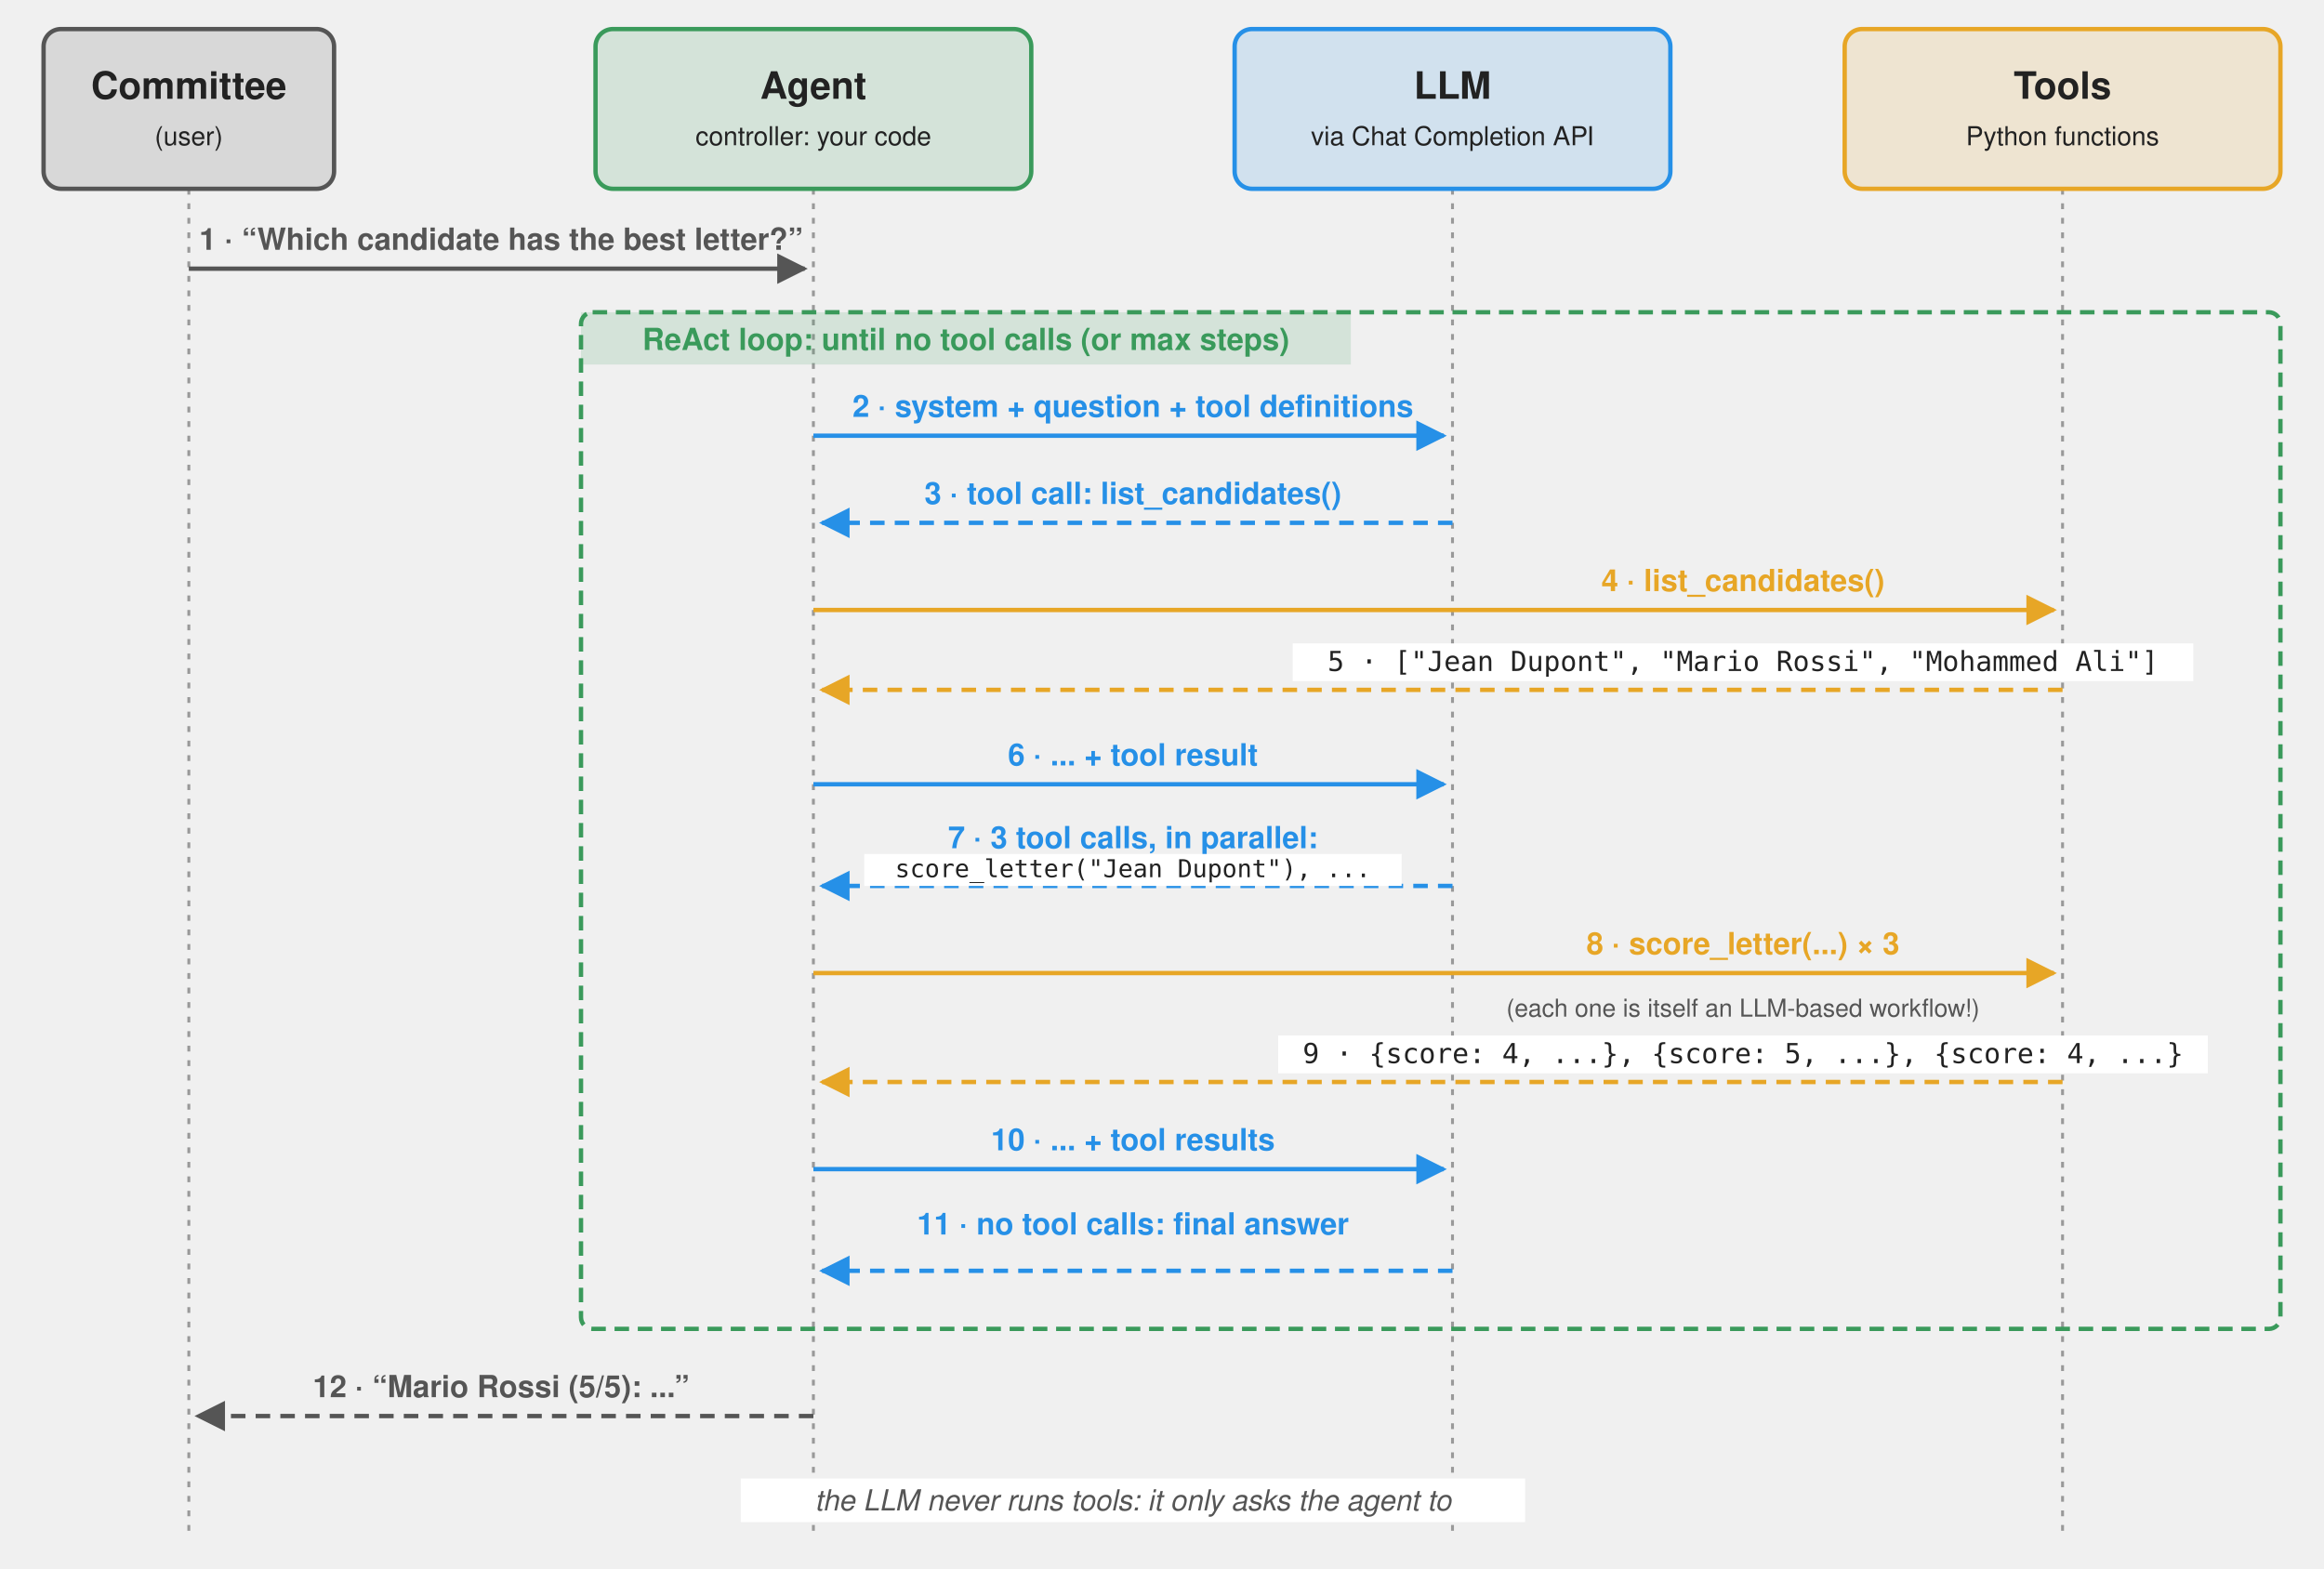
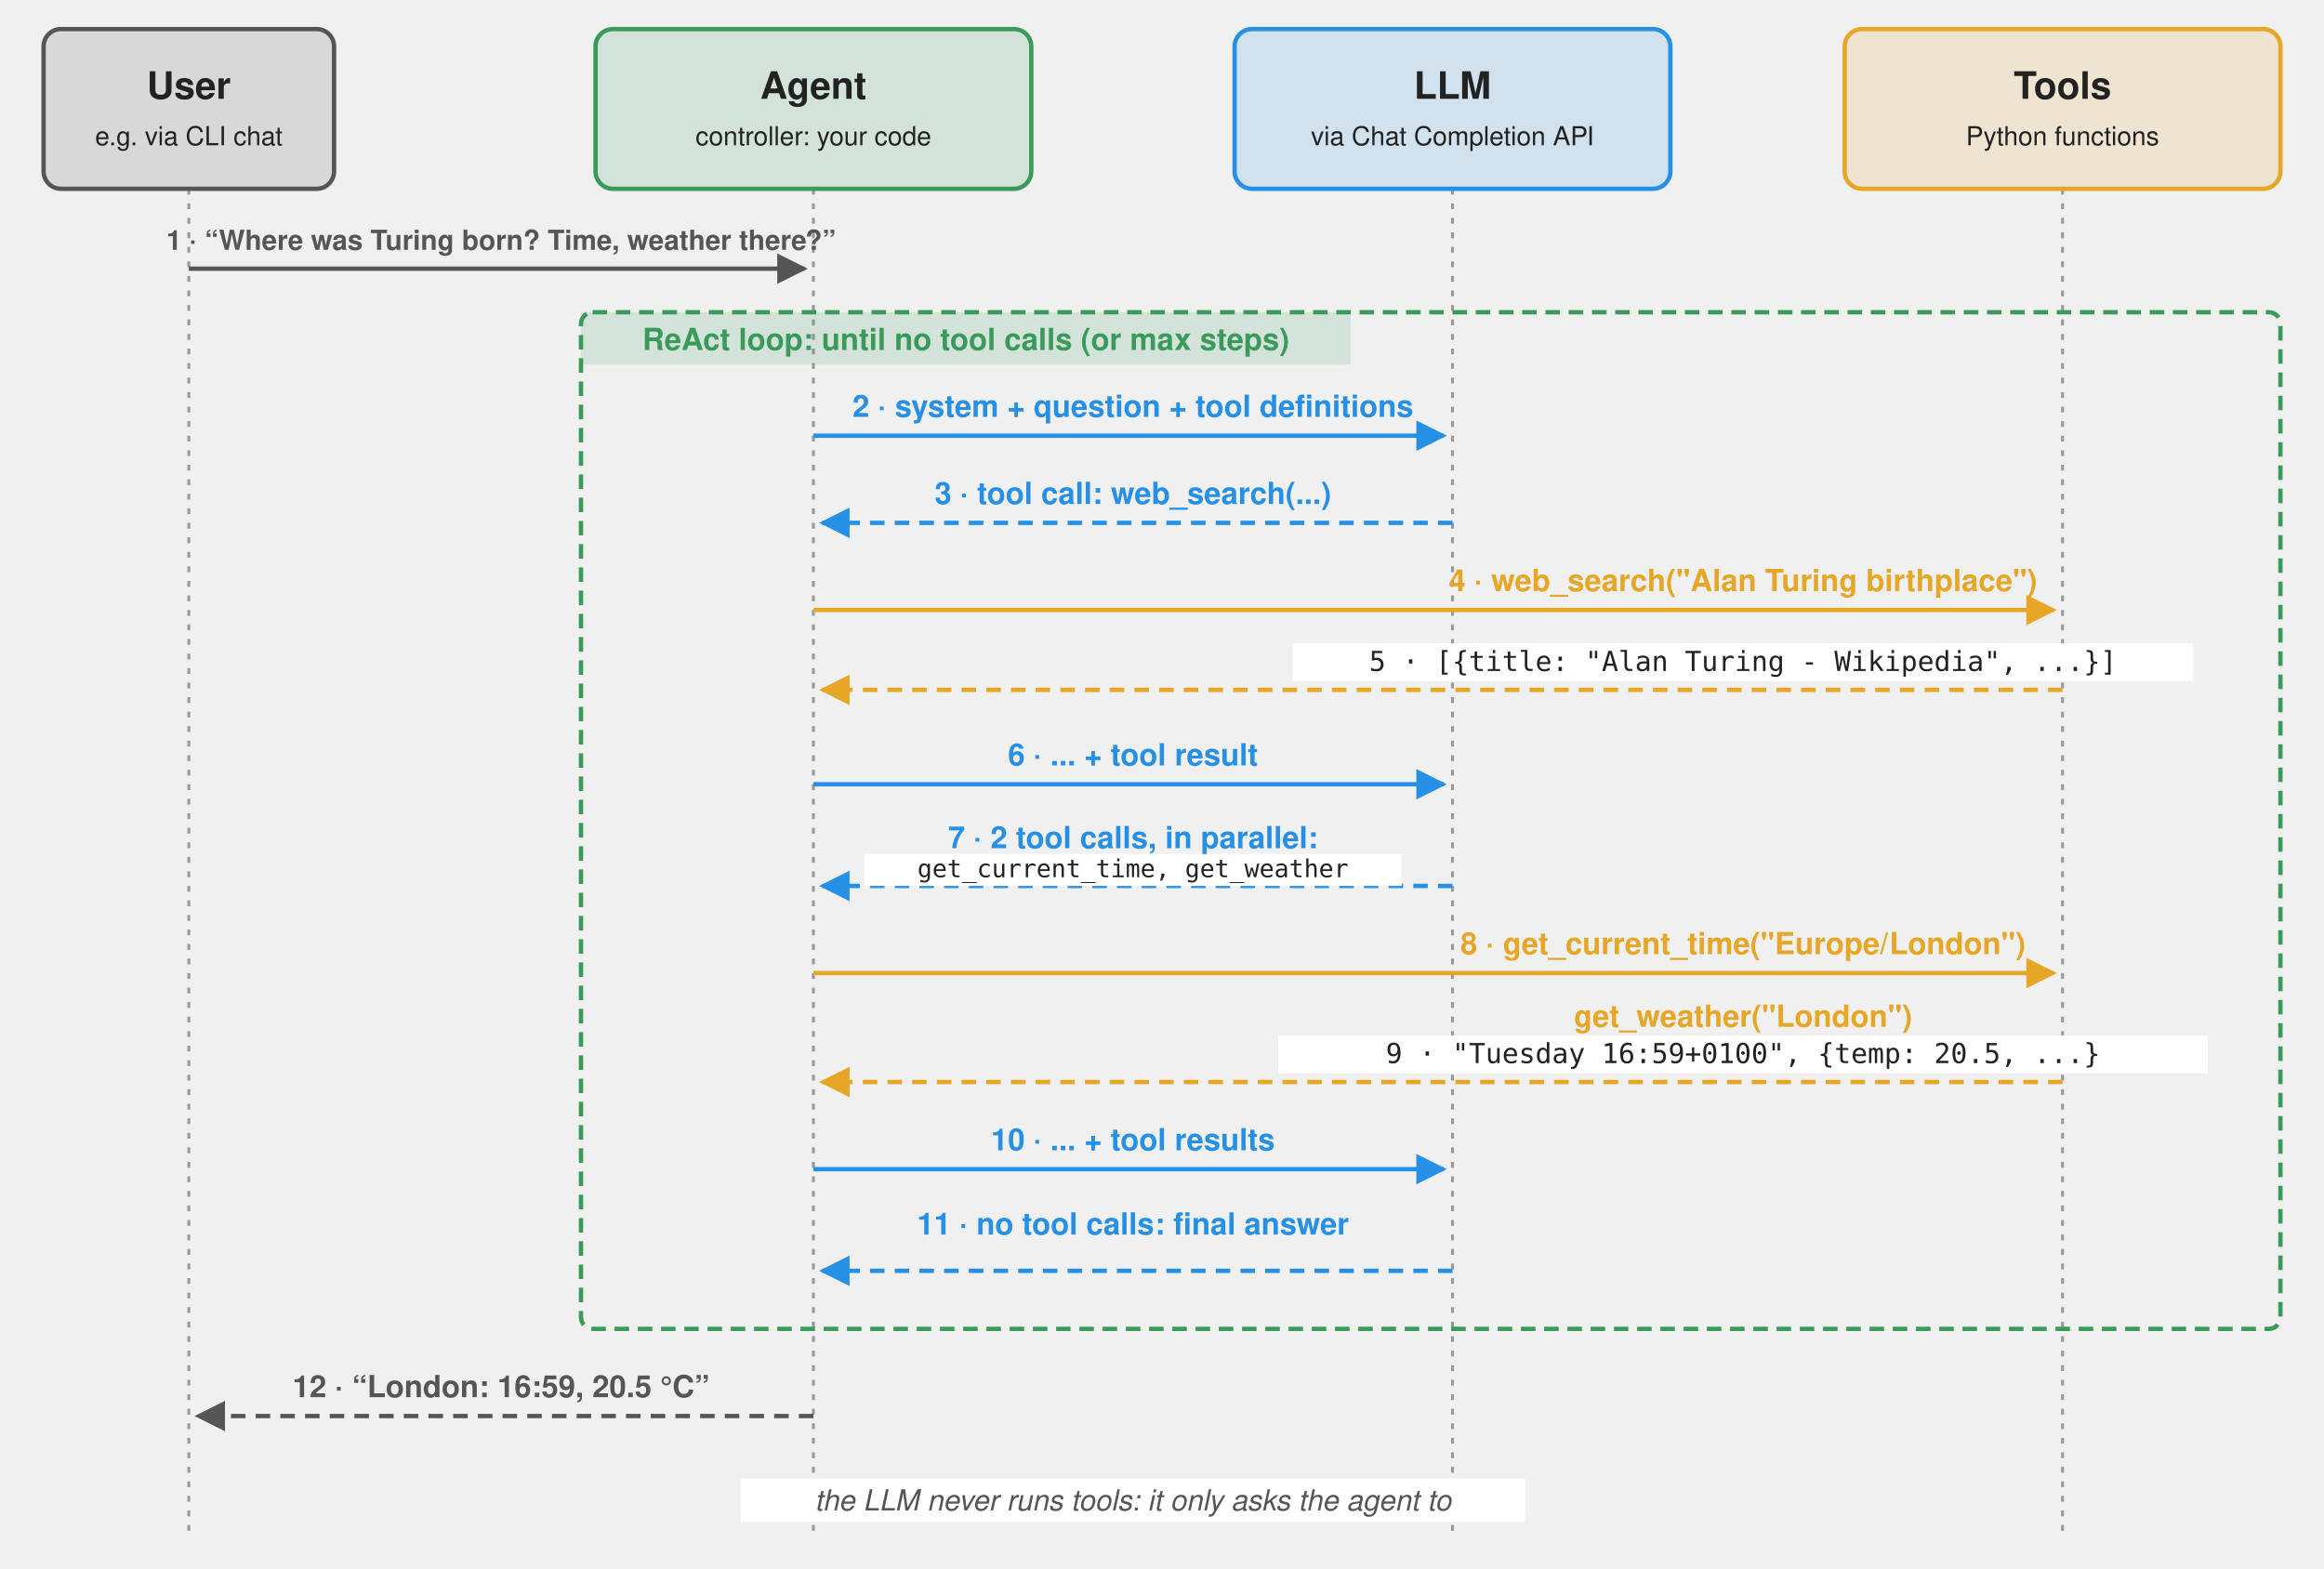
<svg xmlns="http://www.w3.org/2000/svg" viewBox="0 0 1600 1080" font-family="Signika Negative, Helvetica, Arial, sans-serif" text-anchor="middle" fill="#222">
  <defs>
    <marker id="k" viewBox="0 0 10 10" refX="9" refY="5" markerWidth="7" markerHeight="7" orient="auto">
      <path d="M0,0 L10,5 L0,10 z" fill="#555" />
    </marker>
    <marker id="b" viewBox="0 0 10 10" refX="9" refY="5" markerWidth="7" markerHeight="7" orient="auto">
      <path d="M0,0 L10,5 L0,10 z" fill="#2690e7" />
    </marker>
    <marker id="o" viewBox="0 0 10 10" refX="9" refY="5" markerWidth="7" markerHeight="7" orient="auto">
      <path d="M0,0 L10,5 L0,10 z" fill="#e7a626" />
    </marker>
  </defs>
  <g stroke="#999" stroke-width="2" stroke-dasharray="4,6">
    <line x1="130" y1="130" x2="130" y2="1060" />
    <line x1="560" y1="130" x2="560" y2="1060" />
    <line x1="1000" y1="130" x2="1000" y2="1060" />
    <line x1="1420" y1="130" x2="1420" y2="1060" />
  </g>
  <rect x="30" y="20" width="200" height="110" rx="12" fill="#555" fill-opacity="0.15" stroke="#555" stroke-width="3" />
-   <text x="130" y="68" font-size="26" font-weight="600">Committee</text>
-   <text x="130" y="100" font-size="18">(user)</text>
+   <text x="130" y="68" font-size="26" font-weight="600">User</text>
+   <text x="130" y="100" font-size="18">e.g. via CLI chat</text>
  <rect x="410" y="20" width="300" height="110" rx="12" fill="#3a9a5b" fill-opacity="0.15" stroke="#3a9a5b" stroke-width="3" />
  <text x="560" y="68" font-size="26" font-weight="600">Agent</text>
  <text x="560" y="100" font-size="18">controller: your code</text>
  <rect x="850" y="20" width="300" height="110" rx="12" fill="#2690e7" fill-opacity="0.15" stroke="#2690e7" stroke-width="3" />
  <text x="1000" y="68" font-size="26" font-weight="600">LLM</text>
  <text x="1000" y="100" font-size="18">via Chat Completion API</text>
  <rect x="1270" y="20" width="300" height="110" rx="12" fill="#e7a626" fill-opacity="0.15" stroke="#e7a626" stroke-width="3" />
  <text x="1420" y="68" font-size="26" font-weight="600">Tools</text>
  <text x="1420" y="100" font-size="18">Python functions</text>
  <line x1="130" y1="185" x2="554" y2="185" stroke="#555" stroke-width="3" marker-end="url(#k)" />
-   <text x="345" y="172" font-size="21" font-weight="600" fill="#555">1 · “Which candidate has the best letter?”</text>
+   <text x="345" y="172" font-size="19" font-weight="600" fill="#555">1 · “Where was Turing born? Time, weather there?”</text>
  <rect x="400" y="215" width="1170" height="700" rx="8" fill="none" stroke="#3a9a5b" stroke-width="3" stroke-dasharray="10,6" />
  <rect x="400" y="215" width="530" height="36" fill="#3a9a5b" fill-opacity="0.15" />
  <text x="665" y="241" font-size="21" font-weight="600" fill="#3a9a5b">ReAct loop: until no tool calls (or max steps)</text>
  <line x1="560" y1="300" x2="994" y2="300" stroke="#2690e7" stroke-width="3" marker-end="url(#b)" />
  <text x="780" y="287" font-size="21" font-weight="600" fill="#2690e7">2 · system + question + tool definitions</text>
  <line x1="1000" y1="360" x2="566" y2="360" stroke="#2690e7" stroke-width="3" stroke-dasharray="10,7" marker-end="url(#b)" />
-   <text x="780" y="347" font-size="21" font-weight="600" fill="#2690e7">3 · tool call: list_candidates()</text>
+   <text x="780" y="347" font-size="21" font-weight="600" fill="#2690e7">3 · tool call: web_search(...)</text>
  <line x1="560" y1="420" x2="1414" y2="420" stroke="#e7a626" stroke-width="3" marker-end="url(#o)" />
-   <text x="1200" y="407" font-size="21" font-weight="600" fill="#e7a626">4 · list_candidates()</text>
+   <text x="1200" y="407" font-size="21" font-weight="600" fill="#e7a626">4 · web_search("Alan Turing birthplace")</text>
  <line x1="1420" y1="475" x2="566" y2="475" stroke="#e7a626" stroke-width="3" stroke-dasharray="10,7" marker-end="url(#o)" />
  <rect x="890" y="443" width="620" height="26" fill="#fff" />
-   <text x="1200" y="462" font-size="19" font-family="Menlo, Consolas, monospace">5 · ["Jean Dupont", "Mario Rossi", "Mohammed Ali"]</text>
+   <text x="1200" y="462" font-size="19" font-family="Menlo, Consolas, monospace">5 · [{title: "Alan Turing - Wikipedia", ...}]</text>
  <line x1="560" y1="540" x2="994" y2="540" stroke="#2690e7" stroke-width="3" marker-end="url(#b)" />
  <text x="780" y="527" font-size="21" font-weight="600" fill="#2690e7">6 · ... + tool result</text>
  <line x1="1000" y1="610" x2="566" y2="610" stroke="#2690e7" stroke-width="3" stroke-dasharray="10,7" marker-end="url(#b)" />
-   <text x="780" y="584" font-size="21" font-weight="600" fill="#2690e7">7 · 3 tool calls, in parallel:</text>
+   <text x="780" y="584" font-size="21" font-weight="600" fill="#2690e7">7 · 2 tool calls, in parallel:</text>
  <rect x="595" y="588" width="370" height="22" fill="#fff" />
-   <text x="780" y="604" font-size="17" font-family="Menlo, Consolas, monospace">score_letter("Jean Dupont"), ...</text>
+   <text x="780" y="604" font-size="17" font-family="Menlo, Consolas, monospace">get_current_time, get_weather</text>
  <line x1="560" y1="670" x2="1414" y2="670" stroke="#e7a626" stroke-width="3" marker-end="url(#o)" />
-   <text x="1200" y="657" font-size="21" font-weight="600" fill="#e7a626">8 · score_letter(...) × 3</text>
-   <text x="1200" y="700" font-size="17" fill="#555">(each one is itself an LLM-based workflow!)</text>
+   <text x="1200" y="657" font-size="21" font-weight="600" fill="#e7a626">8 · get_current_time("Europe/London")</text>
+   <text x="1200" y="707" font-size="21" font-weight="600" fill="#e7a626">get_weather("London")</text>
  <line x1="1420" y1="745" x2="566" y2="745" stroke="#e7a626" stroke-width="3" stroke-dasharray="10,7" marker-end="url(#o)" />
  <rect x="880" y="713" width="640" height="26" fill="#fff" />
-   <text x="1200" y="732" font-size="19" font-family="Menlo, Consolas, monospace">9 · {score: 4, ...}, {score: 5, ...}, {score: 4, ...}</text>
+   <text x="1200" y="732" font-size="19" font-family="Menlo, Consolas, monospace">9 · "Tuesday 16:59+0100", {temp: 20.5, ...}</text>
  <line x1="560" y1="805" x2="994" y2="805" stroke="#2690e7" stroke-width="3" marker-end="url(#b)" />
  <text x="780" y="792" font-size="21" font-weight="600" fill="#2690e7">10 · ... + tool results</text>
  <line x1="1000" y1="875" x2="566" y2="875" stroke="#2690e7" stroke-width="3" stroke-dasharray="10,7" marker-end="url(#b)" />
  <text x="780" y="850" font-size="21" font-weight="600" fill="#2690e7">11 · no tool calls: final answer</text>
  <line x1="560" y1="975" x2="136" y2="975" stroke="#555" stroke-width="3" stroke-dasharray="10,7" marker-end="url(#k)" />
-   <text x="345" y="962" font-size="21" font-weight="600" fill="#555">12 · “Mario Rossi (5/5): ...”</text>
+   <text x="345" y="962" font-size="21" font-weight="600" fill="#555">12 · “London: 16:59, 20.5 °C”</text>
  <rect x="510" y="1018" width="540" height="30" fill="#fff" />
  <text x="780" y="1040" font-size="20" font-style="italic" fill="#555">the LLM never runs tools: it only asks the agent to</text>
</svg>
